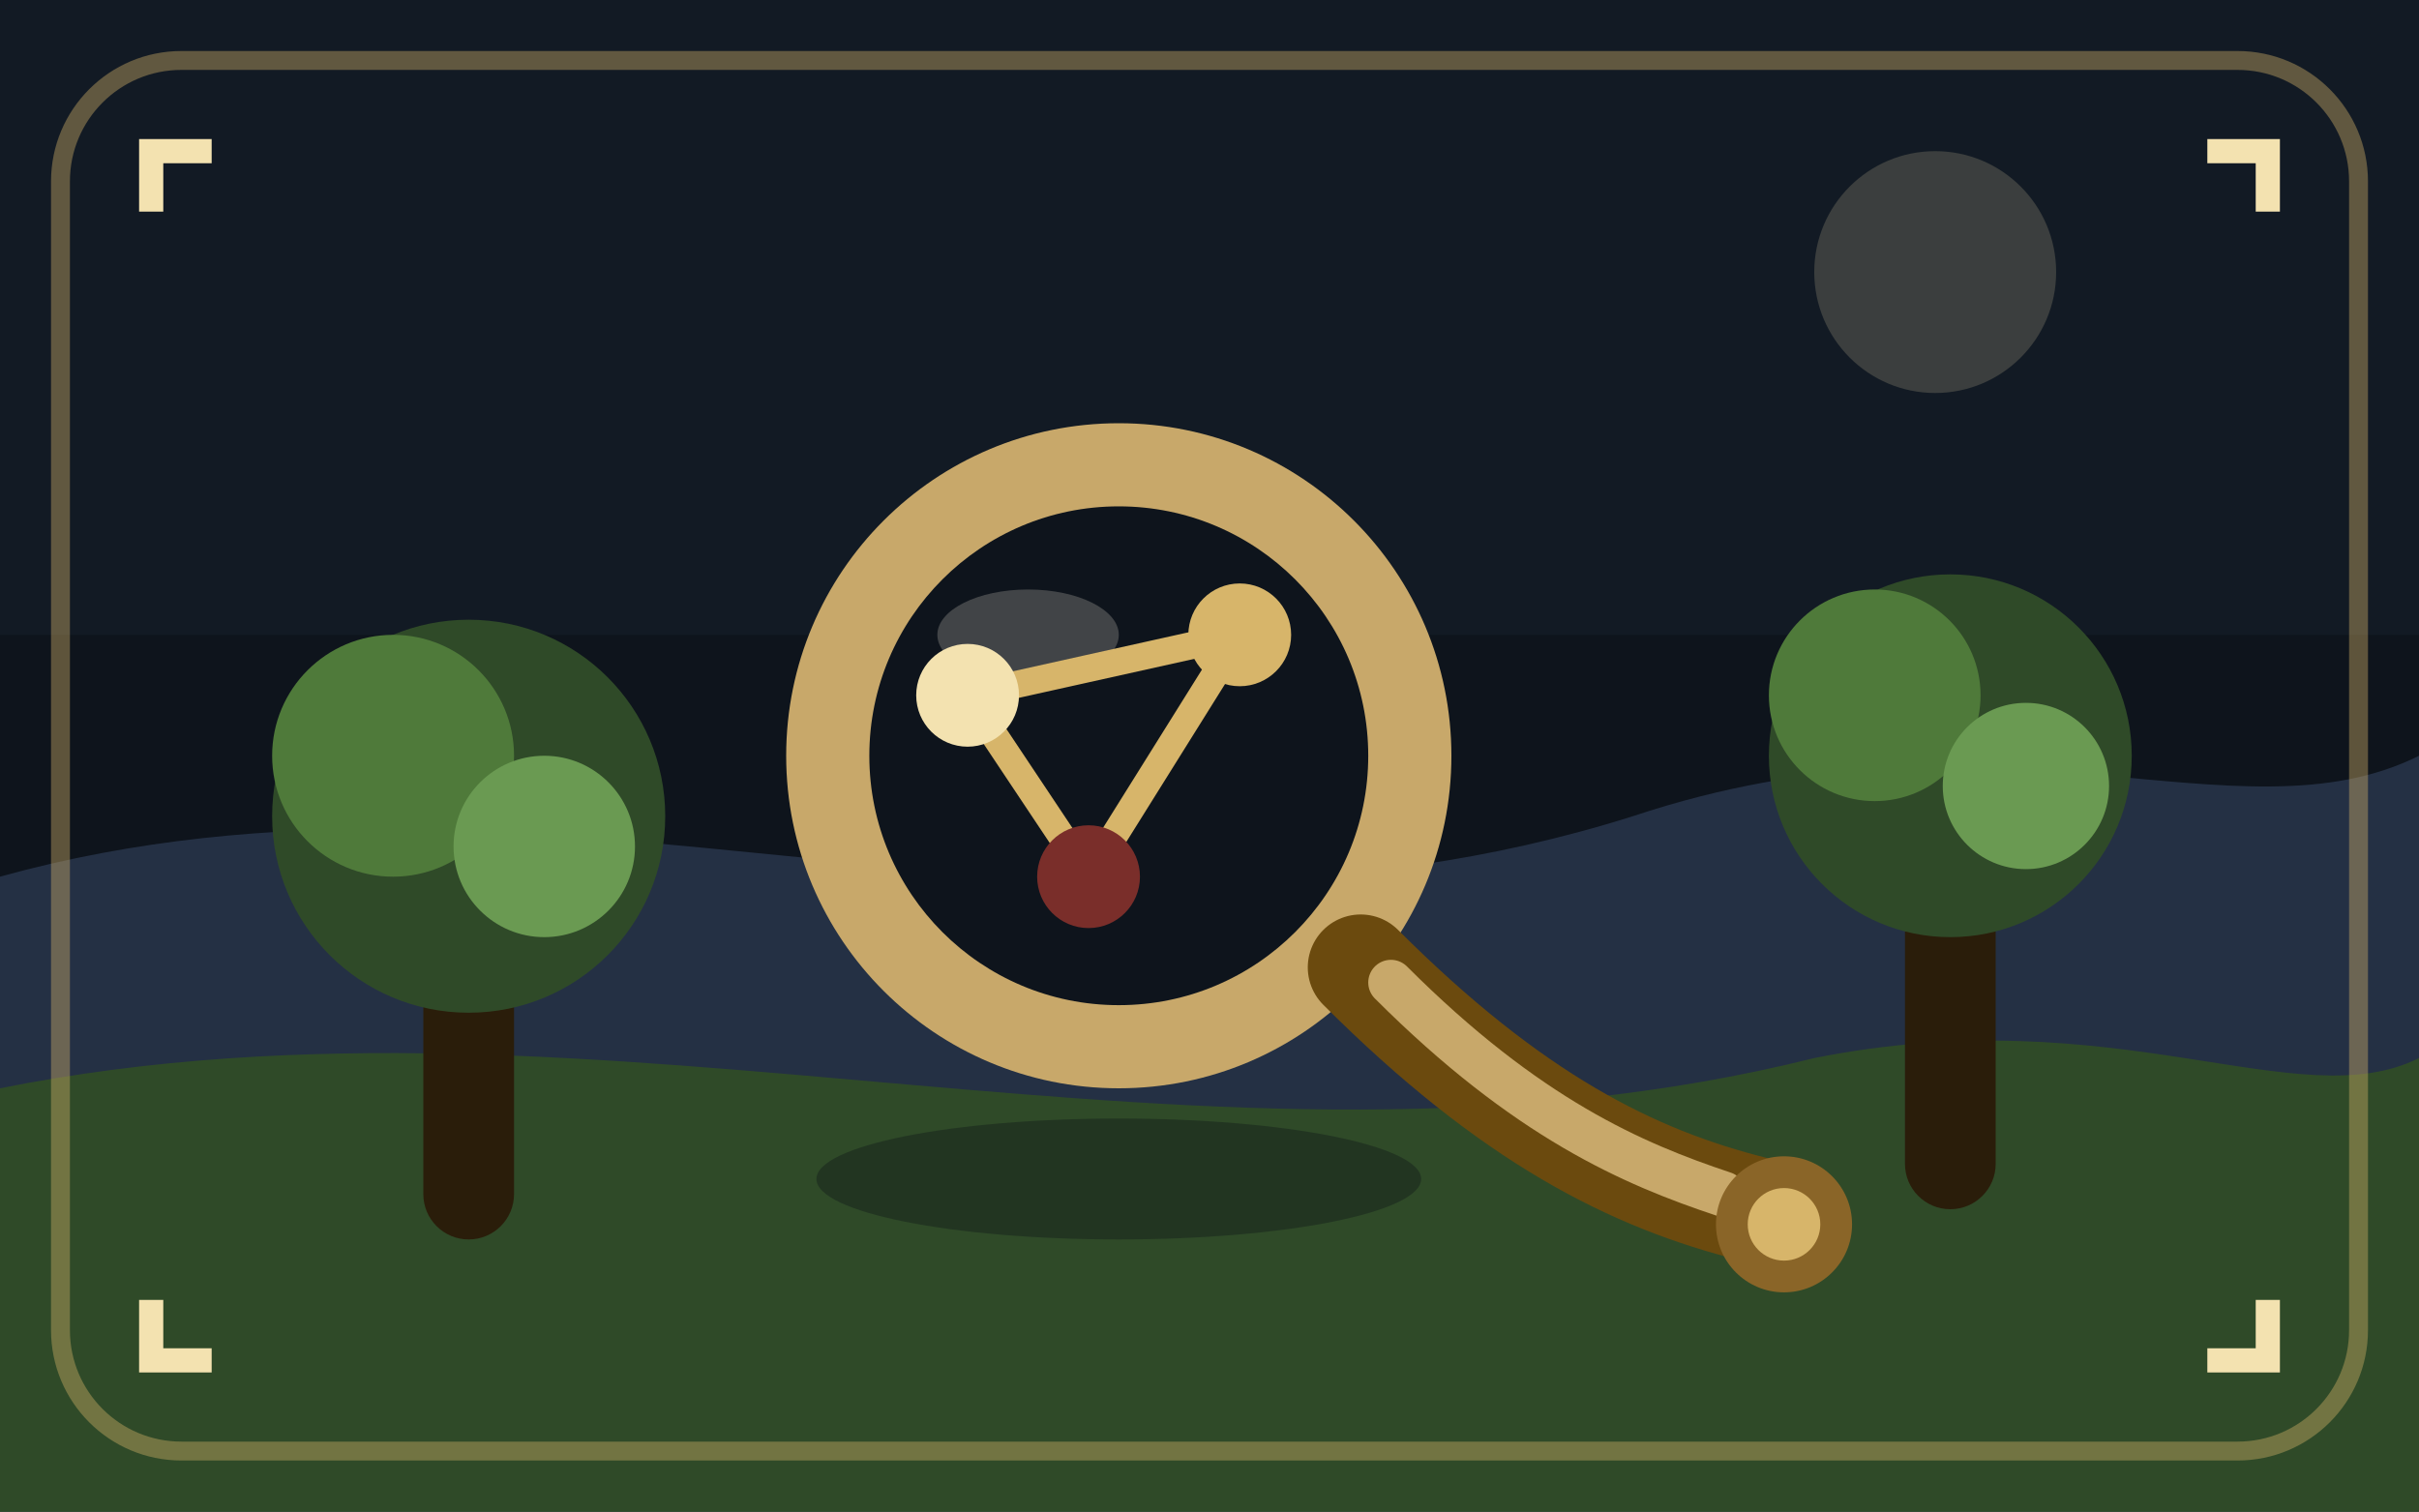
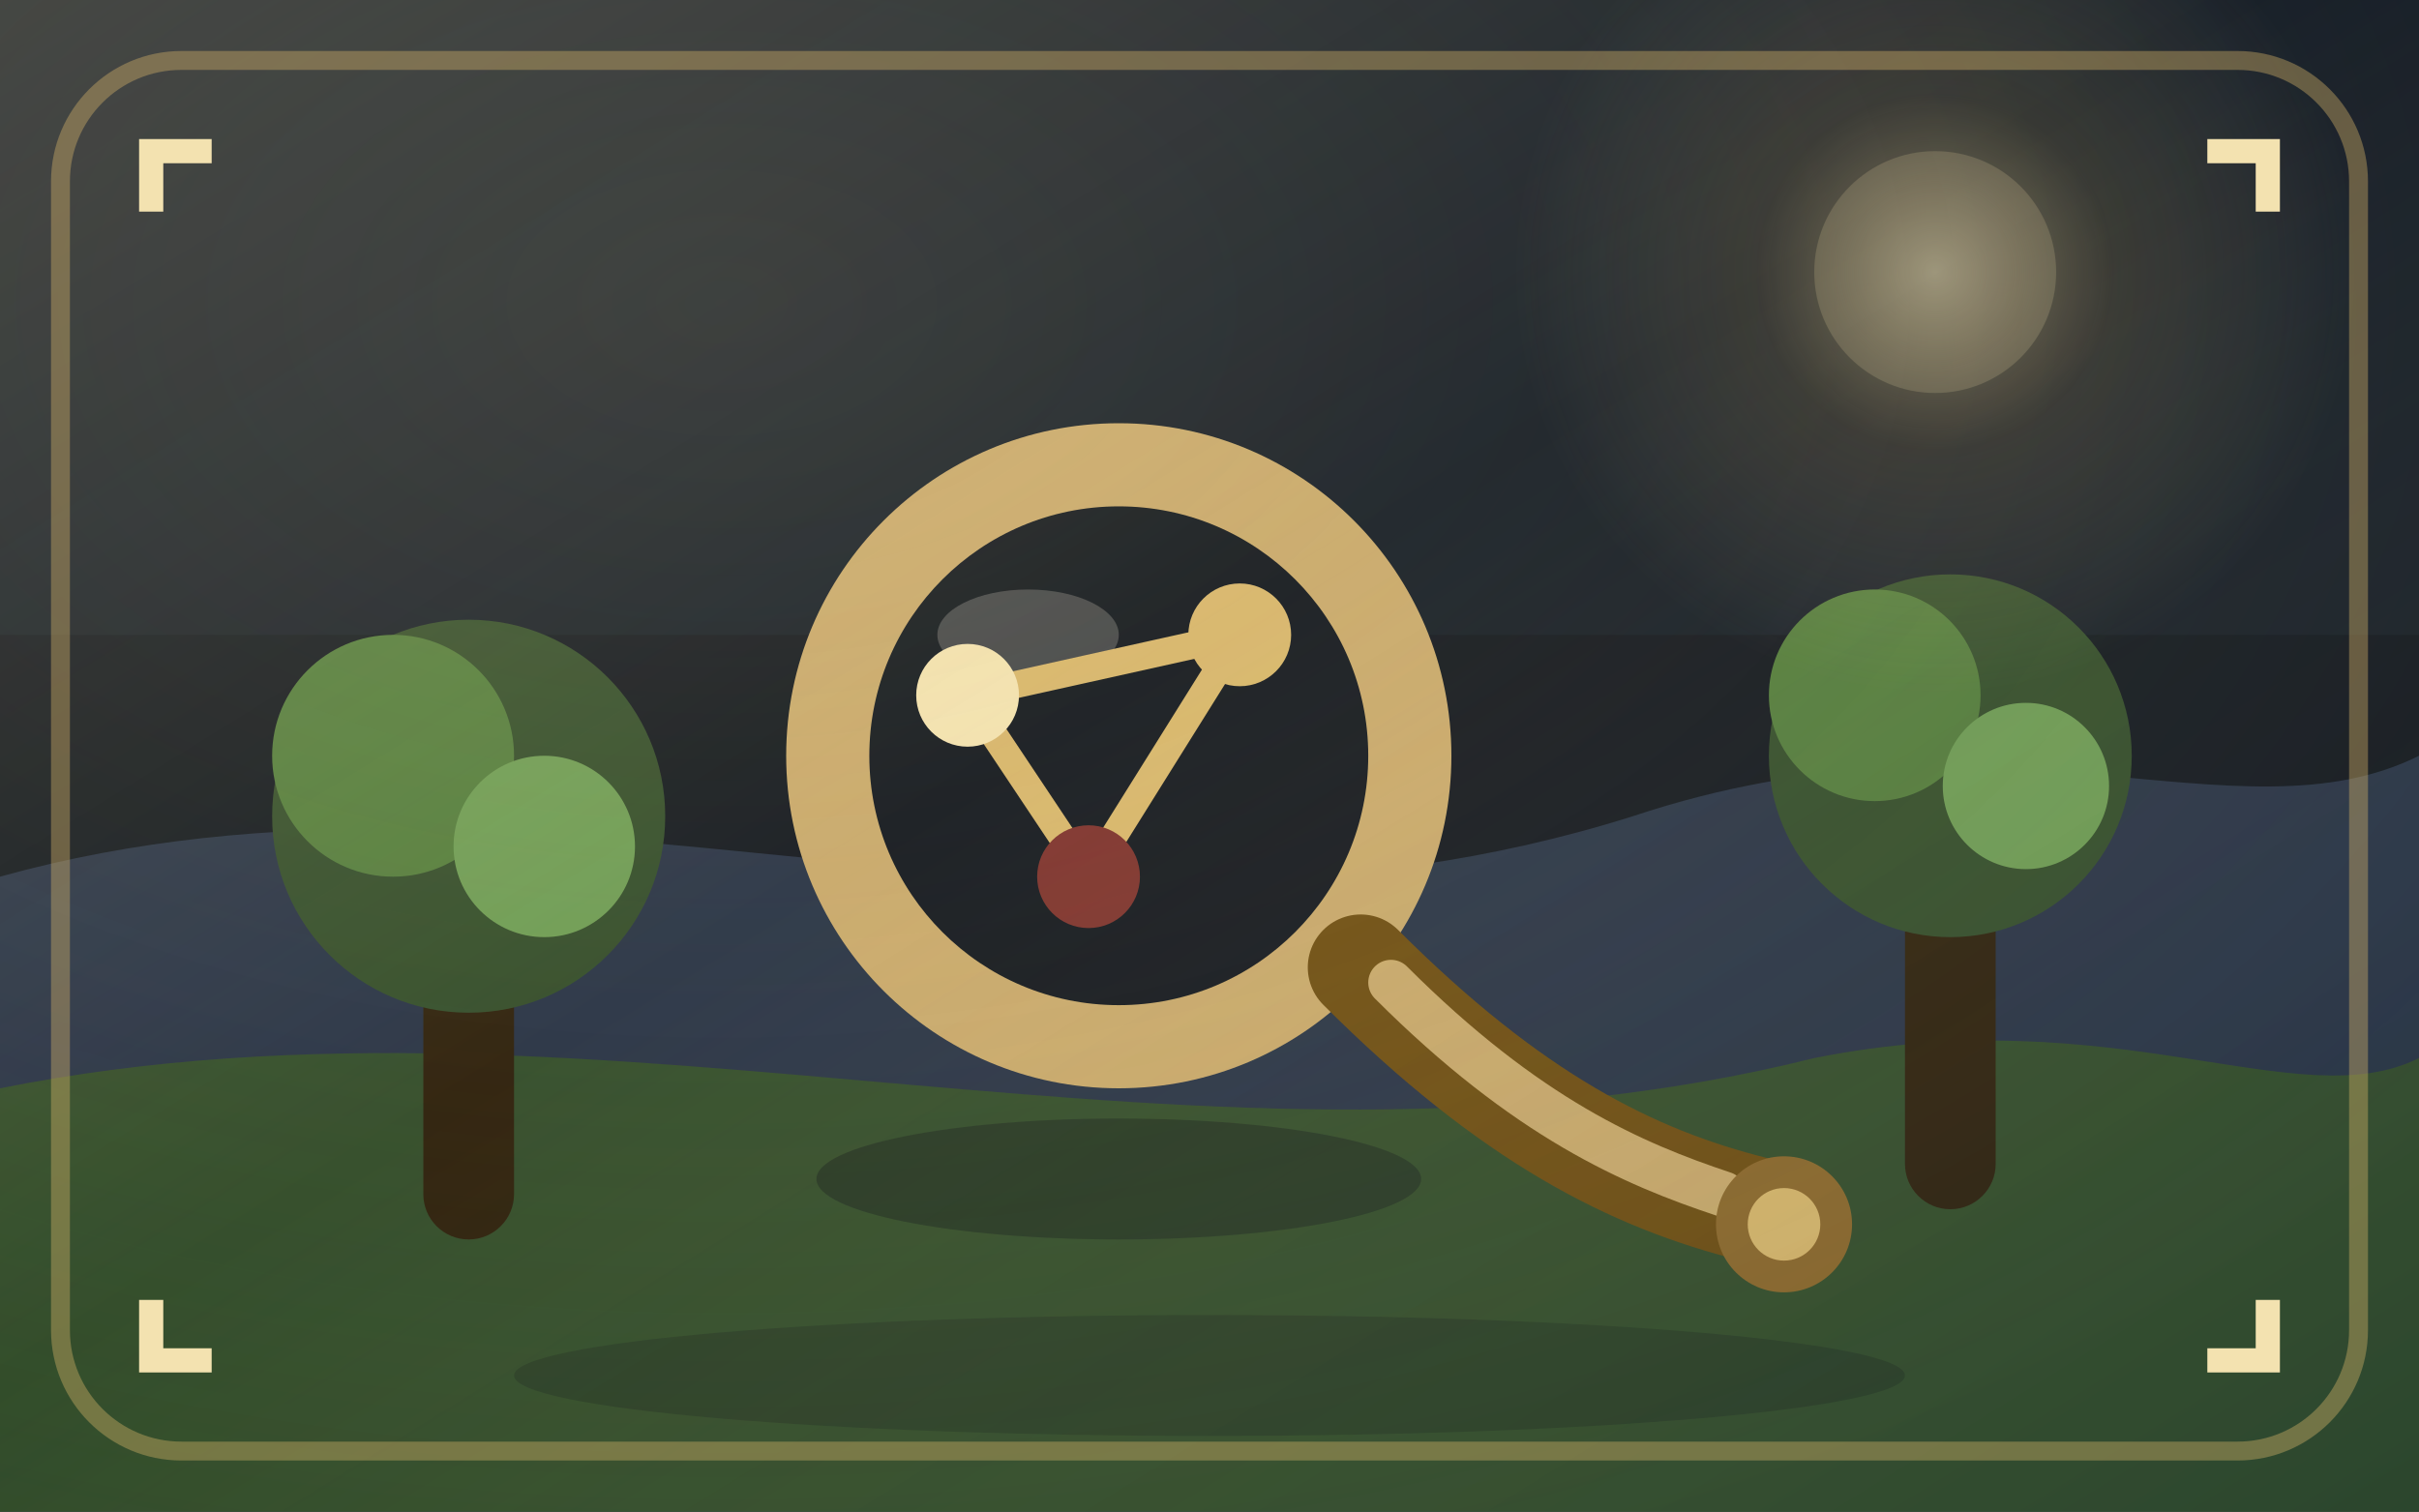
<svg xmlns="http://www.w3.org/2000/svg" viewBox="0 0 160 100">
+   <defs id="lq-grade-defs">
+     <linearGradient id="lq-key" x1="0" y1="0" x2="1" y2="1">
+       <stop offset="0" stop-color="#f3e2b0" stop-opacity="0.16" />
+       <stop offset="0.46" stop-color="#f3e2b0" stop-opacity="0" />
+       <stop offset="1" stop-color="#163044" stop-opacity="0.18" />
+     </linearGradient>
+     <radialGradient id="lq-tint" cx="0.3" cy="0.2" r="0.9">
+       <stop offset="0" stop-color="#f3e2b0" stop-opacity="0.13" />
+       <stop offset="1" stop-color="#f3e2b0" stop-opacity="0" />
+     </radialGradient>
+     <radialGradient id="lq-gold" cx="0.5" cy="0.5" r="0.5">
+       <stop offset="0" stop-color="#f3e2b0" stop-opacity="0.5" />
+       <stop offset="0.42" stop-color="#d7b56a" stop-opacity="0.14" />
+       <stop offset="1" stop-color="#f3e2b0" stop-opacity="0" />
+     </radialGradient>
+   </defs>
  <rect width="160" height="100" fill="#0e141c" />
  <rect width="160" height="42" fill="#121a24" />
  <circle cx="128" cy="18" r="8" fill="#f3e2b0" opacity="0.18" />
  <path d="M0 58 C36 48 70 66 108 54 C132 46 148 56 160 50 V100 H0 Z" fill="#243044" />
  <path d="M0 72 C40 64 80 80 120 70 C140 66 152 74 160 70 V100 H0 Z" fill="#2f4a28" />
  <path d="M0 86 C50 80 100 92 160 84 V100 H0 Z" fill="#2f4a28" />
+   <ellipse id="lq-shadow" cx="80" cy="91" rx="46" ry="4" fill="#0a0f15" opacity="0.22" />
  <rect x="28" y="62" width="6" height="20" rx="3" fill="#2a1d0a" />
  <circle cx="31" cy="54" r="13" fill="#2f4a28" />
  <circle cx="26" cy="50" r="8" fill="#4f7a3a" />
  <circle cx="36" cy="56" r="6" fill="#6a9a52" />
  <rect x="126" y="58" width="6" height="22" rx="3" fill="#2a1d0a" />
  <circle cx="129" cy="50" r="12" fill="#2f4a28" />
  <circle cx="124" cy="46" r="7" fill="#4f7a3a" />
  <circle cx="134" cy="52" r="5.5" fill="#6a9a52" />
  <ellipse cx="74" cy="78" rx="20" ry="4" fill="#0a0f15" opacity="0.35" />
  <circle cx="74" cy="50" r="22" fill="#c8a86a" />
  <circle cx="74" cy="50" r="16.5" fill="#0e141c" />
  <ellipse cx="68" cy="42" rx="6" ry="3" fill="#f6efe0" opacity="0.22" />
  <path d="M64 46 L82 42 L72 58 Z" fill="none" stroke="#d7b56a" stroke-width="1.8" stroke-linejoin="round" />
  <circle cx="64" cy="46" r="3.4" fill="#f3e2b0" />
  <circle cx="82" cy="42" r="3.4" fill="#d7b56a" />
  <circle cx="72" cy="58" r="3.4" fill="#7a2e2a" />
  <path d="M90 64 C100 74 108 78 116 80" fill="none" stroke="#6b4a0e" stroke-width="7" stroke-linecap="round" />
  <path d="M92 65 C101 74 108 77 114 79" fill="none" stroke="#c8a86a" stroke-width="3" stroke-linecap="round" />
  <circle cx="118" cy="81" r="4.5" fill="#8a6528" />
  <circle cx="118" cy="81" r="2.4" fill="#d7b56a" />
+   <g id="lq-grade" pointer-events="none">
+     <rect width="160" height="100" fill="url(#lq-key)" />
+     <rect width="160" height="100" fill="url(#lq-tint)" />
+     <circle cx="128" cy="18" r="28" fill="url(#lq-gold)" />
+   </g>
  <rect x="4" y="4" width="152" height="92" rx="8" fill="none" stroke="#d7b56a" stroke-opacity="0.4" stroke-width="1.25" />
  <g fill="none" stroke="#f3e2b0" stroke-width="1.6" stroke-linecap="butt">
    <path d="M10 14 V10 H14" />
    <path d="M146 10 H150 V14" />
    <path d="M10 86 V90 H14" />
    <path d="M150 86 V90 H146" />
  </g>
</svg>
